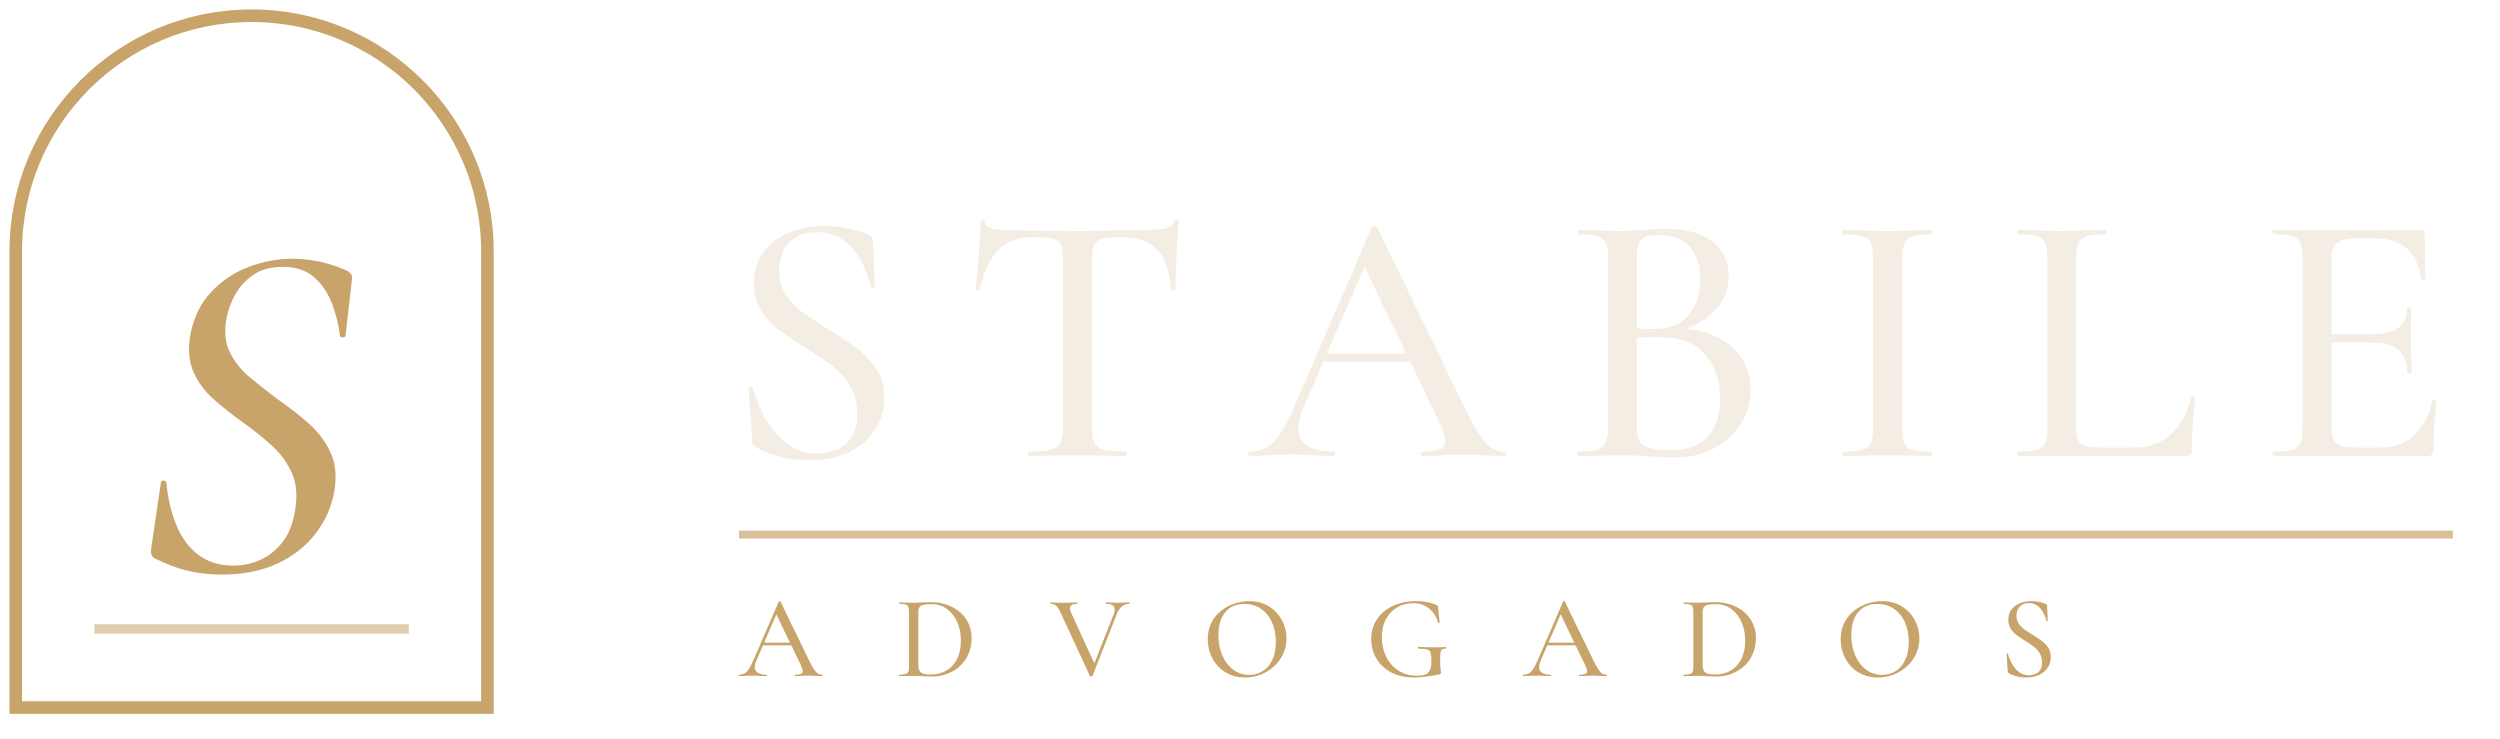
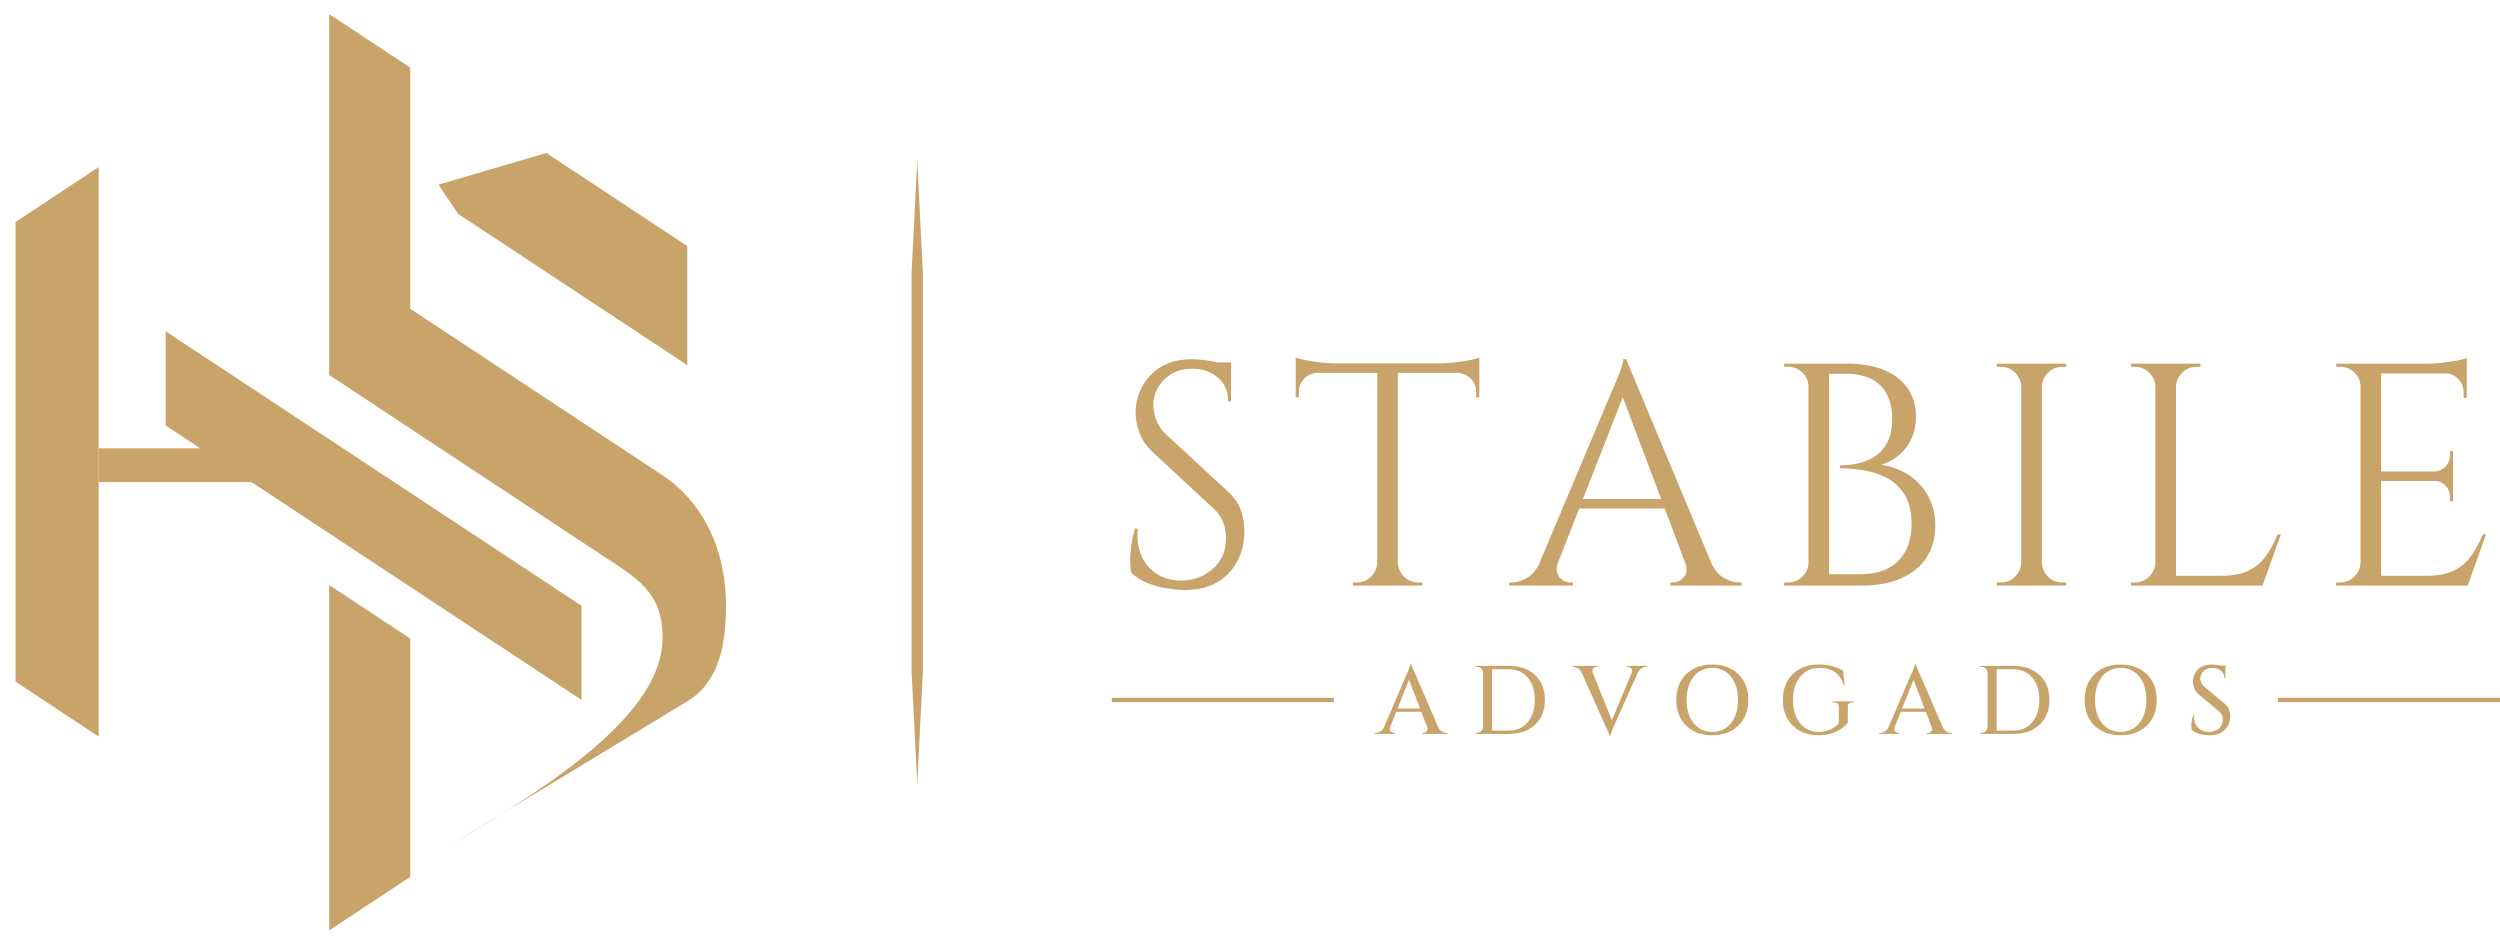
- <svg xmlns="http://www.w3.org/2000/svg" viewBox="0 0 318 94" role="img" aria-label="Stabile Advogados">
-   <path d="M2 90 V32 A30 30 0 0 1 62 32 V90 Z" fill="none" stroke="#C9A46A" stroke-width="1.6" />
-   <g stroke="#C9A46A" stroke-width="1.2" opacity=".55">
-     <path d="M12 80 H52" />
+ <svg xmlns="http://www.w3.org/2000/svg" viewBox="0 0 2646.8 1000.0" fill="#C9A46A" role="img" aria-label="Stabile Advogados">
+   <g transform="scale(0.74627)">
+     <path d="M22 315 L140 237 L140 1045 L22 967 Z" />
+     <path d="M140 636 L356 636 L356 684 L140 684 Z" />
+     <path d="M235 470 L825 859.4 L825 993 L235 603.6 Z" />
+     <path d="M467 20 L582 95.9 L582 438 L940 674.3            C990 707.3 1030 770 1030 860            C1030 925 1015 971 975 995            L640 1198            C790 1110 940 1010 940 905            C940 840 905 821 850 785            L467 532 Z" />
+     <path d="M467 830 L582 905.9 L582 1244 L467 1320 Z" />
+     <path d="M622 262 L775 217 L975 349 L975 518 L650 303.5 Z" />
  </g>
-   <path d="M28.128 73.088Q26.039 73.088 23.97 72.623Q21.9 72.158 19.597 70.98Q19.349 70.794 19.259 70.515Q19.169 70.236 19.225 69.802L20.459 61.435Q20.459 61.125 20.8 61.125Q21.141 61.125 21.169 61.435Q21.463 64.417 22.431 66.793Q23.398 69.17 25.205 70.555Q27.012 71.941 29.7 71.941Q31.532 71.941 33.149 71.2Q34.765 70.459 35.951 68.931Q37.137 67.403 37.521 64.975Q38.024 62.167 37.125 60.166Q36.226 58.165 34.514 56.621Q32.803 55.077 30.875 53.719Q28.953 52.334 27.237 50.838Q25.521 49.342 24.622 47.347Q23.723 45.352 24.219 42.522Q24.867 39.27 26.856 37.145Q28.844 35.02 31.588 33.966Q34.331 32.912 37.193 32.912Q38.765 32.912 40.505 33.253Q42.246 33.594 44.066 34.4Q44.899 34.834 44.782 35.454L43.954 42.696Q43.926 42.916 43.596 42.916Q43.266 42.916 43.238 42.696Q42.959 40.395 42.142 38.404Q41.325 36.412 39.846 35.177Q38.368 33.941 35.962 33.941Q33.727 33.941 32.248 34.946Q30.77 35.95 29.934 37.443Q29.099 38.935 28.817 40.482Q28.349 43.002 29.234 44.804Q30.119 46.605 31.782 47.997Q33.445 49.388 35.311 50.774Q37.357 52.188 39.183 53.784Q41.009 55.381 42.012 57.479Q43.015 59.578 42.519 62.526Q41.995 65.434 40.172 67.835Q38.349 70.236 35.337 71.662Q32.326 73.088 28.128 73.088Z" fill="#C9A46A" />
-   <path d="M99.093 34.402Q99.093 36.251 100.016 37.587Q100.938 38.924 102.412 39.956Q103.886 40.989 105.522 41.997Q107.244 43.025 108.819 44.168Q110.393 45.311 111.428 46.847Q112.463 48.384 112.463 50.592Q112.463 52.853 111.304 54.655Q110.145 56.457 108.002 57.504Q105.86 58.552 102.856 58.552Q101.678 58.552 100.462 58.352Q99.245 58.152 98.127 57.776Q97.009 57.4 96.103 56.864Q95.894 56.726 95.794 56.539Q95.694 56.353 95.668 55.99L95.227 49.409Q95.181 49.179 95.434 49.156Q95.687 49.133 95.733 49.317Q96.145 50.718 96.821 52.191Q97.497 53.664 98.481 54.897Q99.466 56.13 100.817 56.905Q102.168 57.68 103.951 57.68Q105.211 57.68 106.38 57.224Q107.548 56.767 108.295 55.675Q109.043 54.582 109.043 52.678Q109.043 50.465 108.064 48.95Q107.086 47.434 105.568 46.311Q104.05 45.189 102.368 44.182Q100.758 43.174 99.261 42.085Q97.764 40.996 96.831 39.547Q95.898 38.098 95.898 35.998Q95.898 33.523 97.208 31.916Q98.518 30.308 100.572 29.526Q102.626 28.744 104.8 28.744Q106.203 28.744 107.669 29.018Q109.135 29.291 110.354 29.807Q110.763 29.965 110.904 30.183Q111.044 30.4 111.044 30.651L111.272 36.375Q111.272 36.539 111.039 36.57Q110.807 36.601 110.74 36.438Q110.566 35.633 110.123 34.469Q109.68 33.305 108.89 32.178Q108.1 31.051 106.875 30.29Q105.651 29.528 103.912 29.528Q102.306 29.528 101.237 30.191Q100.167 30.853 99.63 31.94Q99.093 33.027 99.093 34.402ZM131.463 30.156Q128.607 30.156 127.006 31.754Q125.405 33.351 124.609 36.831Q124.589 36.944 124.333 36.933Q124.078 36.923 124.078 36.81Q124.17 36.217 124.275 35.107Q124.379 33.997 124.482 32.706Q124.584 31.414 124.653 30.215Q124.722 29.015 124.722 28.238Q124.722 28.008 124.988 28.008Q125.253 28.008 125.253 28.238Q125.253 28.698 125.711 28.905Q126.169 29.112 126.765 29.181Q127.36 29.25 127.774 29.25Q131.73 29.388 137.02 29.388Q140.266 29.388 142.185 29.319Q144.104 29.25 145.898 29.25Q147.478 29.25 148.329 29.043Q149.18 28.836 149.41 28.1Q149.456 27.916 149.697 27.916Q149.937 27.916 149.937 28.1Q149.87 28.811 149.789 30.033Q149.707 31.256 149.651 32.603Q149.594 33.951 149.548 35.094Q149.502 36.237 149.502 36.81Q149.502 36.923 149.247 36.923Q148.992 36.923 148.971 36.81Q148.66 33.227 147.144 31.691Q145.627 30.156 142.66 30.156Q141.057 30.156 140.245 30.359Q139.433 30.561 139.171 31.172Q138.909 31.782 138.909 33.068V54.274Q138.909 55.608 139.21 56.298Q139.511 56.988 140.417 57.218Q141.324 57.448 143.182 57.448Q143.295 57.448 143.295 57.724Q143.295 58.0 143.182 58.0Q141.945 58.0 140.398 57.954Q138.851 57.908 137.02 57.908Q135.281 57.908 133.735 57.954Q132.188 58.0 130.904 58.0Q130.792 58.0 130.792 57.724Q130.792 57.448 130.904 57.448Q132.717 57.448 133.646 57.218Q134.575 56.988 134.9 56.298Q135.224 55.608 135.224 54.274V32.976Q135.224 31.711 134.949 31.111Q134.674 30.51 133.86 30.333Q133.046 30.156 131.463 30.156ZM167.576 45.999 168.114 44.964H180.628L180.95 45.999ZM191.376 57.448Q191.581 57.448 191.581 57.724Q191.581 58.0 191.376 58.0Q190.047 58.0 188.628 57.908Q187.209 57.816 185.904 57.816Q184.416 57.816 183.33 57.908Q182.243 58.0 180.918 58.0Q180.734 58.0 180.734 57.724Q180.734 57.448 180.918 57.448Q183.183 57.448 183.685 56.727Q184.186 56.006 183.188 53.929L173.268 33.333L174.763 31.122L165.761 51.949Q164.57 54.734 165.639 56.091Q166.709 57.448 169.588 57.448Q169.818 57.448 169.818 57.724Q169.818 58.0 169.588 58.0Q168.208 58.0 167.058 57.908Q165.908 57.816 164.16 57.816Q162.467 57.816 161.437 57.908Q160.407 58.0 158.944 58.0Q158.76 58.0 158.76 57.724Q158.76 57.448 158.944 57.448Q160.186 57.448 161.095 56.957Q162.005 56.466 162.851 55.177Q163.698 53.888 164.721 51.514L174.501 28.914Q174.572 28.776 174.852 28.766Q175.131 28.756 175.177 28.914L186.222 51.698Q187.301 53.936 188.118 55.201Q188.936 56.466 189.712 56.957Q190.488 57.448 191.376 57.448ZM212.686 42.362 213.192 41.762Q216.062 41.762 218.195 42.774Q220.329 43.786 221.503 45.544Q222.677 47.303 222.677 49.573Q222.677 52.015 221.423 53.973Q220.17 55.93 217.983 57.057Q215.795 58.184 213.063 58.184Q211.669 58.184 209.798 58.046Q207.927 57.908 206.338 57.908Q204.783 57.908 203.351 57.954Q201.919 58.0 200.774 58.0Q200.661 58.0 200.661 57.724Q200.661 57.448 200.774 57.448Q202.315 57.448 203.129 57.218Q203.943 56.988 204.255 56.298Q204.567 55.608 204.567 54.274V32.976Q204.567 31.642 204.278 30.975Q203.989 30.308 203.188 30.055Q202.386 29.802 200.845 29.802Q200.728 29.802 200.728 29.526Q200.728 29.25 200.845 29.25Q201.965 29.25 203.374 29.319Q204.783 29.388 206.338 29.388Q207.596 29.388 209.11 29.25Q210.625 29.112 211.844 29.112Q214.579 29.112 216.356 29.88Q218.134 30.648 219.015 31.997Q219.896 33.346 219.896 35.147Q219.896 37.728 217.961 39.656Q216.025 41.585 212.686 42.362ZM210.951 29.896Q209.951 29.896 209.333 30.109Q208.716 30.322 208.458 30.981Q208.201 31.64 208.201 33.068V42.084L206.676 41.737Q208.168 41.808 209.134 41.831Q210.1 41.854 210.218 41.854Q213.435 41.854 214.854 40.016Q216.274 38.179 216.274 35.511Q216.274 33.864 215.719 32.592Q215.165 31.32 213.999 30.608Q212.833 29.896 210.951 29.896ZM212.357 57.262Q215.708 57.262 217.248 55.527Q218.787 53.793 218.787 50.702Q218.787 47.273 216.889 45.096Q214.99 42.919 211.352 42.894Q210.436 42.868 209.256 42.904Q208.076 42.94 206.834 43.144L208.201 42.618V54.274Q208.201 55.32 208.496 55.992Q208.792 56.664 209.684 56.963Q210.577 57.262 212.357 57.262ZM241.949 54.274Q241.949 55.608 242.204 56.298Q242.459 56.988 243.263 57.218Q244.067 57.448 245.67 57.448Q245.783 57.448 245.783 57.724Q245.783 58.0 245.67 58.0Q244.519 58.0 243.129 57.954Q241.738 57.908 240.06 57.908Q238.472 57.908 237.051 57.954Q235.631 58.0 234.476 58.0Q234.358 58.0 234.358 57.724Q234.358 57.448 234.484 57.448Q236.075 57.448 236.891 57.218Q237.707 56.988 237.986 56.298Q238.264 55.608 238.264 54.274V32.976Q238.264 31.642 237.99 30.975Q237.717 30.308 236.896 30.055Q236.075 29.802 234.476 29.802Q234.358 29.802 234.358 29.526Q234.358 29.25 234.476 29.25Q235.631 29.25 237.051 29.319Q238.472 29.388 240.06 29.388Q241.738 29.388 243.153 29.319Q244.567 29.25 245.67 29.25Q245.783 29.25 245.783 29.526Q245.783 29.802 245.67 29.802Q244.081 29.802 243.287 30.078Q242.492 30.354 242.22 31.044Q241.949 31.734 241.949 33.068ZM264.075 33.022V54.09Q264.075 55.306 264.322 55.913Q264.569 56.521 265.294 56.73Q266.019 56.94 267.43 56.94H271.372Q274.328 56.94 276.216 55.185Q278.104 53.43 278.7 50.539Q278.721 50.401 278.964 50.434Q279.206 50.467 279.206 50.605Q279.068 51.946 278.93 53.829Q278.792 55.711 278.792 57.31Q278.792 58.0 278.094 58.0H256.694Q256.602 58.0 256.602 57.724Q256.602 57.448 256.694 57.448Q258.292 57.448 259.09 57.218Q259.889 56.988 260.163 56.298Q260.436 55.608 260.436 54.274V32.976Q260.436 31.642 260.163 30.975Q259.889 30.308 259.09 30.055Q258.292 29.802 256.694 29.802Q256.602 29.802 256.602 29.526Q256.602 29.25 256.694 29.25Q257.798 29.25 259.233 29.319Q260.668 29.388 262.225 29.388Q263.879 29.388 265.288 29.319Q266.697 29.25 267.796 29.25Q267.909 29.25 267.909 29.526Q267.909 29.802 267.796 29.802Q266.207 29.802 265.413 30.055Q264.618 30.308 264.346 30.998Q264.075 31.688 264.075 33.022ZM308.784 58.0H289.186Q289.073 58.0 289.073 57.724Q289.073 57.448 289.186 57.448Q290.789 57.448 291.58 57.218Q292.371 56.988 292.639 56.298Q292.907 55.608 292.907 54.274V32.976Q292.907 31.642 292.639 30.975Q292.371 30.308 291.58 30.055Q290.789 29.802 289.186 29.802Q289.073 29.802 289.073 29.526Q289.073 29.25 289.186 29.25H307.982Q308.416 29.25 308.416 29.664L308.508 35.478Q308.508 35.596 308.266 35.616Q308.023 35.637 307.982 35.499Q307.65 32.962 306.181 31.647Q304.711 30.331 302.314 30.331H299.948Q298.598 30.331 297.86 30.571Q297.123 30.812 296.835 31.427Q296.546 32.042 296.546 33.148V54.09Q296.546 55.192 296.814 55.815Q297.082 56.438 297.757 56.689Q298.432 56.94 299.699 56.94H302.71Q305.336 56.94 307.043 55.392Q308.75 53.844 309.382 51.015Q309.403 50.877 309.669 50.921Q309.934 50.964 309.934 51.082Q309.75 52.34 309.625 54.081Q309.5 55.822 309.5 57.31Q309.5 58.0 308.784 58.0ZM306.208 47.438Q306.208 45.451 305.086 44.509Q303.963 43.568 301.507 43.568H294.816V42.507H301.604Q303.989 42.507 305.075 41.691Q306.162 40.874 306.162 39.188Q306.162 39.076 306.428 39.076Q306.694 39.076 306.694 39.188Q306.694 40.605 306.671 41.393Q306.648 42.181 306.648 43.05Q306.648 44.124 306.704 45.165Q306.76 46.206 306.76 47.438Q306.76 47.53 306.484 47.53Q306.208 47.53 306.208 47.438Z" fill="#F3EDE3" />
-   <path d="M94 68 H312" stroke="#C9A46A" stroke-width="1" opacity=".7" />
-   <path d="M96.804 82.087 96.98 81.749H101.061L101.166 82.087ZM104.565 85.82Q104.632 85.82 104.632 85.91Q104.632 86.0 104.565 86.0Q104.132 86.0 103.669 85.97Q103.206 85.94 102.781 85.94Q102.296 85.94 101.941 85.97Q101.587 86.0 101.155 86.0Q101.095 86.0 101.095 85.91Q101.095 85.82 101.155 85.82Q101.894 85.82 102.057 85.585Q102.221 85.35 101.895 84.672L98.66 77.956L99.148 77.236L96.213 84.027Q95.824 84.935 96.173 85.377Q96.522 85.82 97.461 85.82Q97.536 85.82 97.536 85.91Q97.536 86.0 97.461 86.0Q97.011 86.0 96.636 85.97Q96.261 85.94 95.691 85.94Q95.139 85.94 94.802 85.97Q94.466 86.0 93.989 86.0Q93.929 86.0 93.929 85.91Q93.929 85.82 93.989 85.82Q94.394 85.82 94.691 85.66Q94.988 85.5 95.264 85.079Q95.54 84.659 95.874 83.885L99.063 76.516Q99.086 76.471 99.177 76.467Q99.268 76.464 99.283 76.516L102.885 83.945Q103.236 84.675 103.503 85.087Q103.77 85.5 104.023 85.66Q104.276 85.82 104.565 85.82ZM118.541 86.06Q118.094 86.06 117.432 86.015Q116.769 85.97 116.213 85.97Q115.704 85.97 115.234 85.985Q114.765 86.0 114.389 86.0Q114.359 86.0 114.359 85.91Q114.359 85.82 114.389 85.82Q114.911 85.82 115.179 85.745Q115.446 85.67 115.536 85.445Q115.625 85.22 115.625 84.785V77.84Q115.625 77.405 115.536 77.188Q115.447 76.97 115.188 76.888Q114.929 76.805 114.411 76.805Q114.374 76.805 114.374 76.715Q114.374 76.625 114.411 76.625Q114.785 76.625 115.244 76.648Q115.704 76.67 116.214 76.67Q116.724 76.67 117.317 76.632Q117.909 76.595 118.331 76.595Q119.916 76.595 121.096 77.195Q122.276 77.795 122.933 78.83Q123.59 79.865 123.59 81.155Q123.59 82.28 123.191 83.188Q122.793 84.095 122.091 84.733Q121.39 85.37 120.475 85.715Q119.559 86.06 118.541 86.06ZM118.391 85.797Q119.512 85.797 120.374 85.302Q121.235 84.806 121.729 83.839Q122.223 82.872 122.223 81.484Q122.223 80.185 121.763 79.138Q121.303 78.091 120.466 77.471Q119.629 76.851 118.473 76.851Q117.576 76.851 117.193 77.028Q116.811 77.205 116.811 77.87V84.62Q116.811 85.224 117.111 85.511Q117.411 85.797 118.391 85.797ZM143.646 76.625Q143.691 76.625 143.691 76.715Q143.691 76.805 143.646 76.805Q143.141 76.805 142.727 77.128Q142.314 77.452 142.031 78.171L138.967 85.985Q138.952 86.045 138.81 86.045Q138.667 86.045 138.637 85.985L134.878 77.87Q134.623 77.312 134.345 77.059Q134.066 76.805 133.647 76.805Q133.602 76.805 133.602 76.715Q133.602 76.625 133.647 76.625Q133.844 76.625 134.007 76.64Q134.171 76.655 134.368 76.662Q134.565 76.67 134.841 76.67Q135.417 76.67 135.819 76.662Q136.22 76.655 136.504 76.64Q136.789 76.625 137.021 76.625Q137.066 76.625 137.066 76.715Q137.066 76.805 137.021 76.805Q136.417 76.805 136.191 77.07Q135.964 77.335 136.233 77.909L139.309 84.612L138.769 85.47L141.668 78.101Q141.905 77.482 141.677 77.143Q141.449 76.805 140.656 76.805Q140.611 76.805 140.611 76.715Q140.611 76.625 140.656 76.625Q141.041 76.625 141.394 76.648Q141.747 76.67 142.318 76.67Q142.746 76.67 143.009 76.648Q143.271 76.625 143.646 76.625ZM158.38 86.18Q157.3 86.18 156.422 85.798Q155.545 85.415 154.922 84.74Q154.3 84.065 153.962 83.188Q153.625 82.31 153.625 81.32Q153.625 80.105 154.097 79.19Q154.57 78.275 155.35 77.668Q156.13 77.06 157.06 76.76Q157.99 76.46 158.905 76.46Q160.015 76.46 160.892 76.858Q161.77 77.255 162.385 77.93Q163.0 78.605 163.322 79.46Q163.645 80.315 163.645 81.215Q163.645 82.265 163.225 83.165Q162.805 84.065 162.077 84.74Q161.35 85.415 160.397 85.798Q159.445 86.18 158.38 86.18ZM158.9 85.846Q159.855 85.846 160.622 85.362Q161.39 84.878 161.838 83.936Q162.287 82.993 162.287 81.642Q162.287 80.237 161.797 79.153Q161.306 78.069 160.411 77.446Q159.515 76.824 158.289 76.824Q156.717 76.824 155.85 77.884Q154.983 78.943 154.983 80.79Q154.983 81.86 155.267 82.782Q155.551 83.705 156.075 84.396Q156.598 85.086 157.315 85.466Q158.033 85.846 158.9 85.846ZM179.863 86.18Q178.576 86.18 177.562 85.797Q176.547 85.414 175.848 84.737Q175.149 84.061 174.782 83.178Q174.415 82.296 174.415 81.298Q174.415 80.186 174.846 79.298Q175.277 78.411 176.051 77.775Q176.826 77.139 177.862 76.799Q178.898 76.46 180.108 76.46Q180.888 76.46 181.591 76.598Q182.295 76.736 182.753 76.989Q182.885 77.049 182.903 77.09Q182.922 77.132 182.937 77.325L183.123 79.188Q183.123 79.233 183.048 79.248Q182.973 79.263 182.943 79.211Q182.805 78.745 182.551 78.301Q182.297 77.857 181.906 77.506Q181.515 77.155 180.979 76.94Q180.444 76.726 179.736 76.726Q178.628 76.726 177.729 77.247Q176.83 77.769 176.303 78.737Q175.776 79.705 175.776 81.049Q175.776 82.013 176.067 82.894Q176.358 83.775 176.929 84.464Q177.5 85.154 178.332 85.552Q179.165 85.95 180.255 85.95Q180.924 85.95 181.322 85.782Q181.721 85.614 181.899 85.216Q182.077 84.817 182.077 84.118Q182.077 83.398 181.986 83.061Q181.895 82.723 181.552 82.618Q181.208 82.513 180.437 82.513Q180.347 82.513 180.347 82.393Q180.347 82.273 180.422 82.273Q181.406 82.333 182.205 82.341Q183.003 82.348 183.884 82.303Q183.952 82.303 183.955 82.408Q183.959 82.513 183.884 82.513Q183.563 82.498 183.414 82.611Q183.265 82.723 183.227 83.098Q183.189 83.473 183.189 84.268Q183.189 84.763 183.219 85.003Q183.249 85.243 183.271 85.356Q183.294 85.468 183.294 85.588Q183.294 85.678 183.264 85.708Q183.234 85.738 183.129 85.768Q182.345 85.94 181.487 86.06Q180.629 86.18 179.863 86.18ZM196.569 82.087 196.745 81.749H200.826L200.931 82.087ZM204.33 85.82Q204.397 85.82 204.397 85.91Q204.397 86.0 204.33 86.0Q203.897 86.0 203.434 85.97Q202.971 85.94 202.546 85.94Q202.061 85.94 201.706 85.97Q201.352 86.0 200.92 86.0Q200.86 86.0 200.86 85.91Q200.86 85.82 200.92 85.82Q201.659 85.82 201.822 85.585Q201.986 85.35 201.66 84.672L198.425 77.956L198.913 77.236L195.978 84.027Q195.589 84.935 195.938 85.377Q196.287 85.82 197.226 85.82Q197.301 85.82 197.301 85.91Q197.301 86.0 197.226 86.0Q196.776 86.0 196.401 85.97Q196.026 85.94 195.456 85.94Q194.904 85.94 194.567 85.97Q194.231 86.0 193.754 86.0Q193.694 86.0 193.694 85.91Q193.694 85.82 193.754 85.82Q194.159 85.82 194.456 85.66Q194.753 85.5 195.029 85.079Q195.305 84.659 195.639 83.885L198.828 76.516Q198.851 76.471 198.942 76.467Q199.033 76.464 199.048 76.516L202.65 83.945Q203.001 84.675 203.268 85.087Q203.535 85.5 203.788 85.66Q204.041 85.82 204.33 85.82ZM218.306 86.06Q217.859 86.06 217.197 86.015Q216.534 85.97 215.978 85.97Q215.469 85.97 214.999 85.985Q214.53 86.0 214.154 86.0Q214.124 86.0 214.124 85.91Q214.124 85.82 214.154 85.82Q214.676 85.82 214.944 85.745Q215.211 85.67 215.301 85.445Q215.39 85.22 215.39 84.785V77.84Q215.39 77.405 215.301 77.188Q215.212 76.97 214.953 76.888Q214.694 76.805 214.176 76.805Q214.139 76.805 214.139 76.715Q214.139 76.625 214.176 76.625Q214.55 76.625 215.009 76.648Q215.469 76.67 215.979 76.67Q216.489 76.67 217.082 76.632Q217.674 76.595 218.096 76.595Q219.681 76.595 220.861 77.195Q222.041 77.795 222.698 78.83Q223.355 79.865 223.355 81.155Q223.355 82.28 222.956 83.188Q222.558 84.095 221.856 84.733Q221.155 85.37 220.24 85.715Q219.324 86.06 218.306 86.06ZM218.156 85.797Q219.277 85.797 220.139 85.302Q221 84.806 221.494 83.839Q221.988 82.872 221.988 81.484Q221.988 80.185 221.528 79.138Q221.068 78.091 220.231 77.471Q219.394 76.851 218.238 76.851Q217.341 76.851 216.958 77.028Q216.576 77.205 216.576 77.87V84.62Q216.576 85.224 216.876 85.511Q217.176 85.797 218.156 85.797ZM238.885 86.18Q237.805 86.18 236.927 85.798Q236.05 85.415 235.427 84.74Q234.805 84.065 234.467 83.188Q234.13 82.31 234.13 81.32Q234.13 80.105 234.602 79.19Q235.075 78.275 235.855 77.668Q236.635 77.06 237.565 76.76Q238.495 76.46 239.41 76.46Q240.52 76.46 241.397 76.858Q242.275 77.255 242.89 77.93Q243.505 78.605 243.827 79.46Q244.15 80.315 244.15 81.215Q244.15 82.265 243.73 83.165Q243.31 84.065 242.582 84.74Q241.855 85.415 240.902 85.798Q239.95 86.18 238.885 86.18ZM239.405 85.846Q240.36 85.846 241.127 85.362Q241.895 84.878 242.343 83.936Q242.792 82.993 242.792 81.642Q242.792 80.237 242.302 79.153Q241.811 78.069 240.916 77.446Q240.02 76.824 238.794 76.824Q237.222 76.824 236.355 77.884Q235.488 78.943 235.488 80.79Q235.488 81.86 235.772 82.782Q236.056 83.705 236.58 84.396Q237.103 85.086 237.82 85.466Q238.538 85.846 239.405 85.846ZM256.498 78.305Q256.498 78.908 256.799 79.344Q257.1 79.779 257.58 80.116Q258.061 80.453 258.594 80.781Q259.156 81.117 259.669 81.489Q260.183 81.862 260.52 82.363Q260.858 82.864 260.858 83.584Q260.858 84.321 260.48 84.909Q260.102 85.497 259.403 85.838Q258.705 86.18 257.725 86.18Q257.341 86.18 256.944 86.115Q256.547 86.049 256.183 85.927Q255.818 85.804 255.523 85.629Q255.455 85.584 255.422 85.524Q255.389 85.463 255.381 85.344L255.237 83.199Q255.222 83.124 255.305 83.116Q255.387 83.109 255.402 83.169Q255.537 83.625 255.757 84.106Q255.978 84.586 256.299 84.988Q256.62 85.39 257.06 85.643Q257.501 85.896 258.082 85.896Q258.493 85.896 258.874 85.747Q259.255 85.598 259.499 85.242Q259.742 84.886 259.742 84.265Q259.742 83.543 259.423 83.049Q259.104 82.555 258.609 82.189Q258.114 81.823 257.566 81.494Q257.041 81.166 256.553 80.81Q256.064 80.455 255.76 79.983Q255.456 79.51 255.456 78.826Q255.456 78.019 255.883 77.494Q256.311 76.97 256.98 76.715Q257.65 76.46 258.359 76.46Q258.816 76.46 259.294 76.549Q259.773 76.639 260.17 76.806Q260.304 76.858 260.349 76.929Q260.395 77.0 260.395 77.082L260.469 78.949Q260.469 79.002 260.394 79.012Q260.318 79.022 260.296 78.969Q260.239 78.706 260.095 78.327Q259.95 77.947 259.693 77.58Q259.435 77.212 259.036 76.964Q258.636 76.716 258.069 76.716Q257.546 76.716 257.197 76.932Q256.848 77.148 256.673 77.502Q256.498 77.856 256.498 78.305Z" fill="#C9A46A" />
+   <path d="M971.1 170.0 L977.1 288.8 L977.1 711.2 L971.1 830.0 L965.1 711.2 L965.1 288.8 Z" />
+   <g transform="translate(1177.1 385.0)">
+     <path d="M84.264 -4.7Q89.636 -4.7 95.846 -4.029Q102.057 -3.357 107.932 -2.182Q113.807 -1.007 118.675 0.168Q123.543 1.343 126.229 2.686V39.95H123.207Q123.207 23.836 112.129 14.604Q101.05 5.371 85.271 5.371Q66.807 5.371 55.393 16.954Q43.979 28.536 43.979 43.979Q43.979 50.357 46.832 58.918Q49.686 67.479 57.407 74.864L123.543 135.964Q133.614 145.364 136.971 156.107Q140.329 166.85 140.329 176.921Q140.329 204.786 123.375 222.243Q106.421 239.7 77.55 239.7Q69.493 239.7 58.582 238.021Q47.671 236.343 37.432 232.146Q27.193 227.95 20.479 221.236Q19.471 215.864 19.471 207.807Q19.471 199.75 20.814 190.854Q22.157 181.957 24.507 174.571H27.529Q25.85 191.693 31.893 204.45Q37.936 217.207 49.518 223.754Q61.1 230.3 75.871 229.629Q94.336 228.621 107.596 216.704Q120.857 204.786 120.857 184.643Q120.857 174.907 117.5 167.018Q114.143 159.129 107.764 153.421L43.307 93.664Q33.236 84.264 29.207 73.018Q25.179 61.771 25.179 52.036Q25.179 37.936 31.893 24.843Q38.607 11.75 51.868 3.525Q65.129 -4.7 84.264 -4.7ZM126.229 -1.343V5.707H100.714V-1.343Z M302.814 1.007V235.0H280.993V1.007ZM389.093 -0.336V9.736H194.714V-0.336ZM389.093 8.729V35.921L385.736 35.586V29.879Q385.736 21.486 379.861 15.779Q373.986 10.071 365.929 9.736V8.729ZM389.093 -6.379V3.357L348.136 -0.336Q355.521 -0.336 363.746 -1.343Q371.971 -2.35 379.021 -3.693Q386.071 -5.036 389.093 -6.379ZM282 210.493V235.0H255.143V231.643Q255.143 231.643 257.325 231.643Q259.507 231.643 259.507 231.643Q268.236 231.643 274.446 225.432Q280.657 219.221 280.993 210.493ZM301.807 210.493H302.814Q303.15 219.221 309.361 225.432Q315.571 231.643 324.3 231.643Q324.3 231.643 326.482 231.643Q328.664 231.643 328.664 231.643V235.0H301.807ZM217.879 8.729V9.736Q209.486 10.071 203.779 15.779Q198.071 21.486 198.071 29.879V35.586L194.714 35.921V8.729ZM194.714 -6.379Q198.071 -5.036 204.954 -3.693Q211.836 -2.35 220.229 -1.343Q228.621 -0.336 235.671 -0.336L194.714 3.357Z M544.529 -4.7 643.9 232.986H615.364L537.814 27.193ZM472.35 210.493Q470 217.207 471.679 221.907Q473.357 226.607 477.218 229.125Q481.079 231.643 485.107 231.643H488.129V235.0H420.65V231.643Q420.65 231.643 422.161 231.643Q423.671 231.643 423.671 231.643Q431.393 231.643 439.618 226.775Q447.843 221.907 453.214 210.493ZM544.529 -4.7 547.55 18.8 463.286 233.993H443.143L529.086 29.879Q529.086 29.879 530.932 25.682Q532.779 21.486 535.296 15.443Q537.814 9.4 539.661 3.693Q541.507 -2.014 541.507 -4.7ZM591.864 143.35V153.421H486.786V143.35ZM606.971 210.493H634.5Q639.536 221.907 647.929 226.775Q656.321 231.643 664.043 231.643Q664.043 231.643 665.386 231.643Q666.729 231.643 666.729 231.643V235.0H591.193V231.643H594.214Q600.593 231.643 605.629 226.104Q610.664 220.564 606.971 210.493Z M742.936 2.842170943040401e-14H778.521Q802.021 2.842170943040401e-14 818.304 7.05Q834.586 14.1 842.979 26.689Q851.371 39.279 851.371 56.064Q851.371 70.164 846.0 80.739Q840.629 91.314 832.236 97.861Q823.843 104.407 814.443 107.093Q832.236 109.779 845.161 118.843Q858.086 127.907 864.968 141.504Q871.85 155.1 871.85 171.886Q871.85 190.686 862.786 204.954Q853.721 219.221 836.096 227.111Q818.471 235.0 793.629 235.0H756.364Q756.364 235.0 756.532 231.979Q756.7 228.957 756.7 225.936Q756.7 222.914 756.7 222.914H792.286Q809.743 222.914 821.829 216.704Q833.914 210.493 840.293 198.407Q846.671 186.321 846.671 169.536Q846.671 150.736 839.454 138.986Q832.236 127.236 820.821 121.193Q809.407 115.15 796.146 112.968Q782.886 110.786 770.8 110.786V107.764Q778.521 107.764 787.921 106.086Q797.321 104.407 806.05 99.371Q814.779 94.336 820.486 84.432Q826.193 74.529 826.193 58.414Q826.193 43.307 820.654 32.564Q815.114 21.821 804.204 16.282Q793.293 10.743 777.179 10.743H746.293Q746.293 10.407 745.454 7.889Q744.614 5.371 743.775 2.686Q742.936 2.842170943040401e-14 742.936 2.842170943040401e-14ZM759.386 2.842170943040401e-14V235.0H737.564V2.842170943040401e-14ZM738.571 210.493V235.0H711.714L712.05 231.643Q712.721 231.643 714.232 231.643Q715.743 231.643 716.079 231.643Q724.807 231.643 731.186 225.432Q737.564 219.221 737.564 210.493ZM738.571 24.507H737.564Q737.564 15.779 731.186 9.568Q724.807 3.357 716.079 3.357Q715.743 3.357 714.232 3.357Q712.721 3.357 712.05 3.357L711.714 2.842170943040401e-14H738.571Z M984.65 2.842170943040401e-14V235.0H962.829V2.842170943040401e-14ZM963.836 210.493V235.0H936.979V231.643Q936.979 231.643 939.161 231.643Q941.343 231.643 941.343 231.643Q950.071 231.643 956.282 225.432Q962.493 219.221 962.829 210.493ZM963.836 24.507H962.829Q962.493 15.779 956.282 9.568Q950.071 3.357 941.343 3.357Q941.343 3.357 939.161 3.357Q936.979 3.357 936.979 3.357V2.842170943040401e-14H963.836ZM983.643 210.493H984.65Q984.986 219.221 991.196 225.432Q997.407 231.643 1006.136 231.643Q1006.136 231.643 1008.15 231.643Q1010.164 231.643 1010.5 231.643V235.0H983.643ZM983.643 24.507V2.842170943040401e-14H1010.5V3.357Q1010.164 3.357 1008.15 3.357Q1006.136 3.357 1006.136 3.357Q997.407 3.357 991.196 9.568Q984.986 15.779 984.65 24.507Z M1126.657 2.842170943040401e-14V235.0H1104.836V2.842170943040401e-14ZM1217.3 224.593V235.0H1125.65V224.593ZM1237.779 180.614 1218.307 235.0H1162.579L1174.664 224.593Q1192.457 224.593 1203.704 219.054Q1214.95 213.514 1222.0 203.443Q1229.05 193.371 1234.421 180.614ZM1105.843 210.493V235.0H1078.986V231.643Q1078.986 231.643 1081.168 231.643Q1083.35 231.643 1083.35 231.643Q1092.079 231.643 1098.289 225.432Q1104.5 219.221 1104.836 210.493ZM1105.843 24.507H1104.836Q1104.5 15.779 1098.289 9.568Q1092.079 3.357 1083.35 3.357Q1083.35 3.357 1081.168 3.357Q1078.986 3.357 1078.986 3.357V2.842170943040401e-14H1105.843ZM1125.65 24.507V2.842170943040401e-14H1152.507V3.357Q1152.171 3.357 1150.157 3.357Q1148.143 3.357 1148.143 3.357Q1139.414 3.357 1133.204 9.568Q1126.993 15.779 1126.657 24.507Z M1343.864 2.842170943040401e-14V235.0H1322.043V2.842170943040401e-14ZM1434.507 224.593V235.0H1342.857V224.593ZM1420.071 114.143V124.214H1342.857V114.143ZM1434.507 2.842170943040401e-14V10.407H1342.857V2.842170943040401e-14ZM1454.986 180.614 1435.514 235.0H1379.786L1391.871 224.593Q1409.664 224.593 1420.911 219.054Q1432.157 213.514 1439.207 203.443Q1446.257 193.371 1451.629 180.614ZM1420.071 123.543V145.7H1416.714V140.664Q1416.714 133.95 1412.014 129.082Q1407.314 124.214 1400.6 124.214V123.543ZM1420.071 92.657V114.814H1400.6V114.143Q1407.314 113.807 1412.014 108.939Q1416.714 104.071 1416.714 97.357V92.657ZM1434.507 9.4V36.257H1431.15V30.214Q1431.15 22.157 1425.443 16.282Q1419.736 10.407 1411.343 10.071V9.4ZM1434.507 -6.043V3.693L1393.55 2.842170943040401e-14Q1400.936 2.842170943040401e-14 1409.161 -1.007Q1417.386 -2.014 1424.436 -3.357Q1431.486 -4.7 1434.507 -6.043ZM1323.05 210.493V235.0H1296.193V231.643Q1296.193 231.643 1298.375 231.643Q1300.557 231.643 1300.557 231.643Q1309.286 231.643 1315.496 225.432Q1321.707 219.221 1322.043 210.493ZM1323.05 24.507H1322.043Q1322.043 15.779 1315.664 9.568Q1309.286 3.357 1300.557 3.357Q1300.557 3.357 1298.543 3.357Q1296.529 3.357 1296.529 3.357L1296.193 2.842170943040401e-14H1323.05Z" />
+   </g>
+   <g transform="translate(1457.2 705.0)">
+     <path d="M36.759 -1.648 68.246 71.383H56.276L33.307 11.475ZM14.645 64.491Q13.883 66.549 14.398 67.989Q14.912 69.429 16.115 70.2Q17.319 70.971 18.553 70.971H19.479V72.0H-1.653V70.971Q-1.653 70.971 -1.19 70.971Q-0.727 70.971 -0.727 70.971Q1.638 70.971 4.158 69.48Q6.678 67.989 8.324 64.491ZM36.759 -1.648 37.498 7.342 11.784 71.691H5.176L31.611 9.904Q31.715 9.716 32.344 8.285Q32.972 6.853 33.785 4.898Q34.598 2.942 35.205 1.111Q35.813 -0.721 35.833 -1.648ZM50.034 45.107V48.609H18.464V45.107ZM53.621 64.491H65.262Q66.846 67.989 69.397 69.48Q71.947 70.971 74.313 70.971Q74.313 70.971 74.725 70.971Q75.136 70.971 75.136 70.971V72.0H48.787V70.971H49.713Q51.688 70.971 53.241 69.274Q54.795 67.577 53.621 64.491Z M140.733 0.0Q152.114 0.0 160.581 4.433Q169.048 8.865 173.77 16.981Q178.492 25.096 178.492 36.0Q178.492 46.904 173.77 54.978Q169.048 63.053 160.581 67.526Q152.114 72.0 140.733 72.0H117.889L117.786 68.498Q118.786 68.498 121.34 68.498Q123.895 68.498 127.145 68.498Q130.394 68.498 133.404 68.498Q136.414 68.498 138.366 68.498Q140.317 68.498 140.317 68.498Q148.684 68.498 154.82 64.467Q160.956 60.436 164.357 53.134Q167.759 45.833 167.759 36.0Q167.759 26.167 164.357 18.866Q160.956 11.564 154.779 7.533Q148.602 3.502 140.317 3.502Q140.317 3.502 138.273 3.502Q136.23 3.502 133.075 3.502Q129.921 3.502 126.569 3.502Q123.217 3.502 120.508 3.502Q117.799 3.502 116.758 3.502V0.0ZM122.552 0.0V72.0H112.952V0.0ZM113.261 64.491V72.0H105.032V70.971Q105.032 70.971 105.701 70.971Q106.369 70.971 106.369 70.971Q109.043 70.971 110.946 69.069Q112.849 67.166 112.952 64.491ZM113.261 7.509H112.952Q112.952 4.834 110.998 2.931Q109.043 1.029 106.369 1.029Q106.369 1.029 105.752 1.029Q105.135 1.029 105.135 1.029L105.032 0.0H113.261Z M247.046 73.648 214.432 0.617H226.401L250.519 60.525ZM247.046 73.648 246.308 64.658 273.251 0.309H279.86L252.194 62.096Q252.111 62.284 251.472 63.715Q250.833 65.147 250.02 67.102Q249.207 69.058 248.61 70.889Q248.013 72.721 247.972 73.648ZM270.309 7.427Q271.503 4.341 269.939 2.685Q268.375 1.029 266.4 1.029H265.475V0.0H286.607V1.029Q286.607 1.029 286.144 1.029Q285.681 1.029 285.681 1.029Q283.418 1.029 280.857 2.52Q278.296 4.011 276.651 7.509ZM229.199 7.427 217.477 7.509Q215.913 4.011 213.352 2.52Q210.791 1.029 208.426 1.029Q208.426 1.029 208.014 1.029Q207.603 1.029 207.603 1.029V0.0H233.952V1.029H233.026Q231.072 1.029 229.58 2.685Q228.089 4.341 229.199 7.427Z M355.567 -1.44Q367.03 -1.44 375.622 3.198Q384.214 7.837 388.987 16.25Q393.761 24.664 393.761 36.0Q393.761 47.316 388.987 55.739Q384.214 64.163 375.622 68.802Q367.03 73.44 355.567 73.44Q344.185 73.44 335.604 68.802Q327.023 64.163 322.249 55.75Q317.475 47.336 317.475 36.0Q317.475 24.684 322.249 16.261Q327.023 7.837 335.604 3.198Q344.185 -1.44 355.567 -1.44ZM355.567 69.938Q363.831 69.938 369.946 65.712Q376.061 61.485 379.452 53.875Q382.843 46.265 382.843 36.0Q382.843 25.735 379.452 18.125Q376.061 10.515 369.946 6.288Q363.831 2.062 355.567 2.062Q347.405 2.062 341.29 6.288Q335.175 10.515 331.784 18.125Q328.393 25.735 328.393 36.0Q328.393 46.265 331.784 53.875Q335.175 61.485 341.29 65.712Q347.405 69.938 355.567 69.938Z M499.17 43.2V60.171Q496.784 63.257 492.481 66.343Q488.178 69.429 482.033 71.434Q475.889 73.44 467.905 73.44Q456.753 73.358 448.286 68.72Q439.819 64.081 435.077 55.688Q430.334 47.295 430.334 35.958Q430.334 24.664 435.056 16.25Q439.777 7.837 448.296 3.198Q456.815 -1.44 468.113 -1.44Q473.771 -1.44 478.577 -0.566Q483.384 0.307 487.327 1.787Q491.27 3.267 494.253 5.096L495.685 20.64H494.76Q493.092 14.32 489.491 10.237Q485.891 6.153 480.698 4.108Q475.506 2.062 469.154 2.062Q460.598 2.062 454.285 6.299Q447.973 10.536 444.52 18.177Q441.067 25.818 441.067 36.167Q441.067 46.327 444.447 53.917Q447.827 61.506 453.963 65.681Q460.098 69.856 468.363 69.938Q472.66 69.938 476.607 68.827Q480.554 67.715 483.914 65.616Q487.273 63.517 489.57 60.573L489.673 43.2Q489.673 38.571 484.427 38.571H482.781V37.543H505.856V38.571H504.313Q498.964 38.571 499.17 43.2Z M570.905 -1.648 602.391 71.383H590.422L567.453 11.475ZM548.79 64.491Q548.029 66.549 548.543 67.989Q549.057 69.429 550.261 70.2Q551.465 70.971 552.699 70.971H553.625V72.0H532.492V70.971Q532.492 70.971 532.955 70.971Q533.418 70.971 533.418 70.971Q535.784 70.971 538.304 69.48Q540.824 67.989 542.469 64.491ZM570.905 -1.648 571.643 7.342 545.93 71.691H539.321L565.757 9.904Q565.861 9.716 566.489 8.285Q567.117 6.853 567.93 4.898Q568.743 2.942 569.351 1.111Q569.958 -0.721 569.979 -1.648ZM584.179 45.107V48.609H552.609V45.107ZM587.767 64.491H599.407Q600.992 67.989 603.542 69.48Q606.093 70.971 608.458 70.971Q608.458 70.971 608.87 70.971Q609.281 70.971 609.281 70.971V72.0H582.933V70.971H583.858Q585.833 70.971 587.387 69.274Q588.94 67.577 587.767 64.491Z M674.879 0.0Q686.259 0.0 694.726 4.433Q703.194 8.865 707.915 16.981Q712.637 25.096 712.637 36.0Q712.637 46.904 707.915 54.978Q703.194 63.053 694.726 67.526Q686.259 72.0 674.879 72.0H652.034L651.932 68.498Q652.931 68.498 655.486 68.498Q658.041 68.498 661.29 68.498Q664.539 68.498 667.549 68.498Q670.56 68.498 672.511 68.498Q674.462 68.498 674.462 68.498Q682.829 68.498 688.965 64.467Q695.101 60.436 698.503 53.134Q701.904 45.833 701.904 36.0Q701.904 26.167 698.503 18.866Q695.101 11.564 688.924 7.533Q682.747 3.502 674.462 3.502Q674.462 3.502 672.419 3.502Q670.375 3.502 667.221 3.502Q664.066 3.502 660.714 3.502Q657.362 3.502 654.653 3.502Q651.944 3.502 650.903 3.502V0.0ZM656.697 0.0V72.0H647.097V0.0ZM647.406 64.491V72.0H639.177V70.971Q639.177 70.971 639.846 70.971Q640.514 70.971 640.514 70.971Q643.189 70.971 645.092 69.069Q646.994 67.166 647.097 64.491ZM647.406 7.509H647.097Q647.097 4.834 645.143 2.931Q643.189 1.029 640.514 1.029Q640.514 1.029 639.897 1.029Q639.28 1.029 639.28 1.029L639.177 0.0H647.406Z M787.964 -1.44Q799.428 -1.44 808.019 3.198Q816.611 7.837 821.385 16.25Q826.158 24.664 826.158 36.0Q826.158 47.316 821.385 55.739Q816.611 64.163 808.019 68.802Q799.428 73.44 787.964 73.44Q776.582 73.44 768.001 68.802Q759.42 64.163 754.646 55.75Q749.873 47.336 749.873 36.0Q749.873 24.684 754.646 16.261Q759.42 7.837 768.001 3.198Q776.582 -1.44 787.964 -1.44ZM787.964 69.938Q796.228 69.938 802.343 65.712Q808.458 61.485 811.85 53.875Q815.241 46.265 815.241 36.0Q815.241 25.735 811.85 18.125Q808.458 10.515 802.343 6.288Q796.228 2.062 787.964 2.062Q779.803 2.062 773.688 6.288Q767.573 10.515 764.182 18.125Q760.79 25.735 760.79 36.0Q760.79 46.265 764.182 53.875Q767.573 61.485 773.688 65.712Q779.803 69.938 787.964 69.938Z M883.793 -1.44Q885.563 -1.44 887.851 -1.234Q890.139 -1.029 892.408 -0.669Q894.676 -0.309 896.49 0.051Q898.304 0.411 899.148 0.823L898.732 13.073H897.785Q897.785 7.99 894.193 5.026Q890.601 2.062 885.205 2.062Q879.423 2.062 875.884 5.382Q872.345 8.701 872.283 13.245Q872.22 15.553 873.49 18.062Q874.76 20.57 877.417 22.729L897.472 39.471Q901.099 42.289 902.585 45.913Q904.072 49.538 903.968 53.519Q903.822 62.555 897.962 67.998Q892.101 73.44 882.09 73.44Q878.913 73.44 875.269 72.842Q871.624 72.245 868.424 70.918Q865.225 69.59 863.209 67.575Q862.734 65.742 862.776 63.023Q862.817 60.305 863.385 57.392Q863.952 54.479 864.86 52.237H865.785Q865.313 57.503 867.31 61.599Q869.307 65.695 873.178 67.899Q877.05 70.102 882.117 69.938Q888.128 69.692 892.086 66.155Q896.045 62.618 896.045 56.905Q896.045 53.859 894.715 51.39Q893.384 48.921 890.639 46.985L871.494 30.8Q867.597 27.836 865.956 23.922Q864.316 20.008 864.503 16.151Q864.649 11.498 866.914 7.466Q869.18 3.433 873.451 0.997Q877.722 -1.44 883.793 -1.44ZM899.19 -0.411 899.127 1.749H889.874V-0.411Z" />
+   </g>
+   <rect x="1177.1" y="738.8" width="235.2" height="4.5" />
+   <rect x="2411.7" y="738.8" width="235.2" height="4.5" />
</svg>
